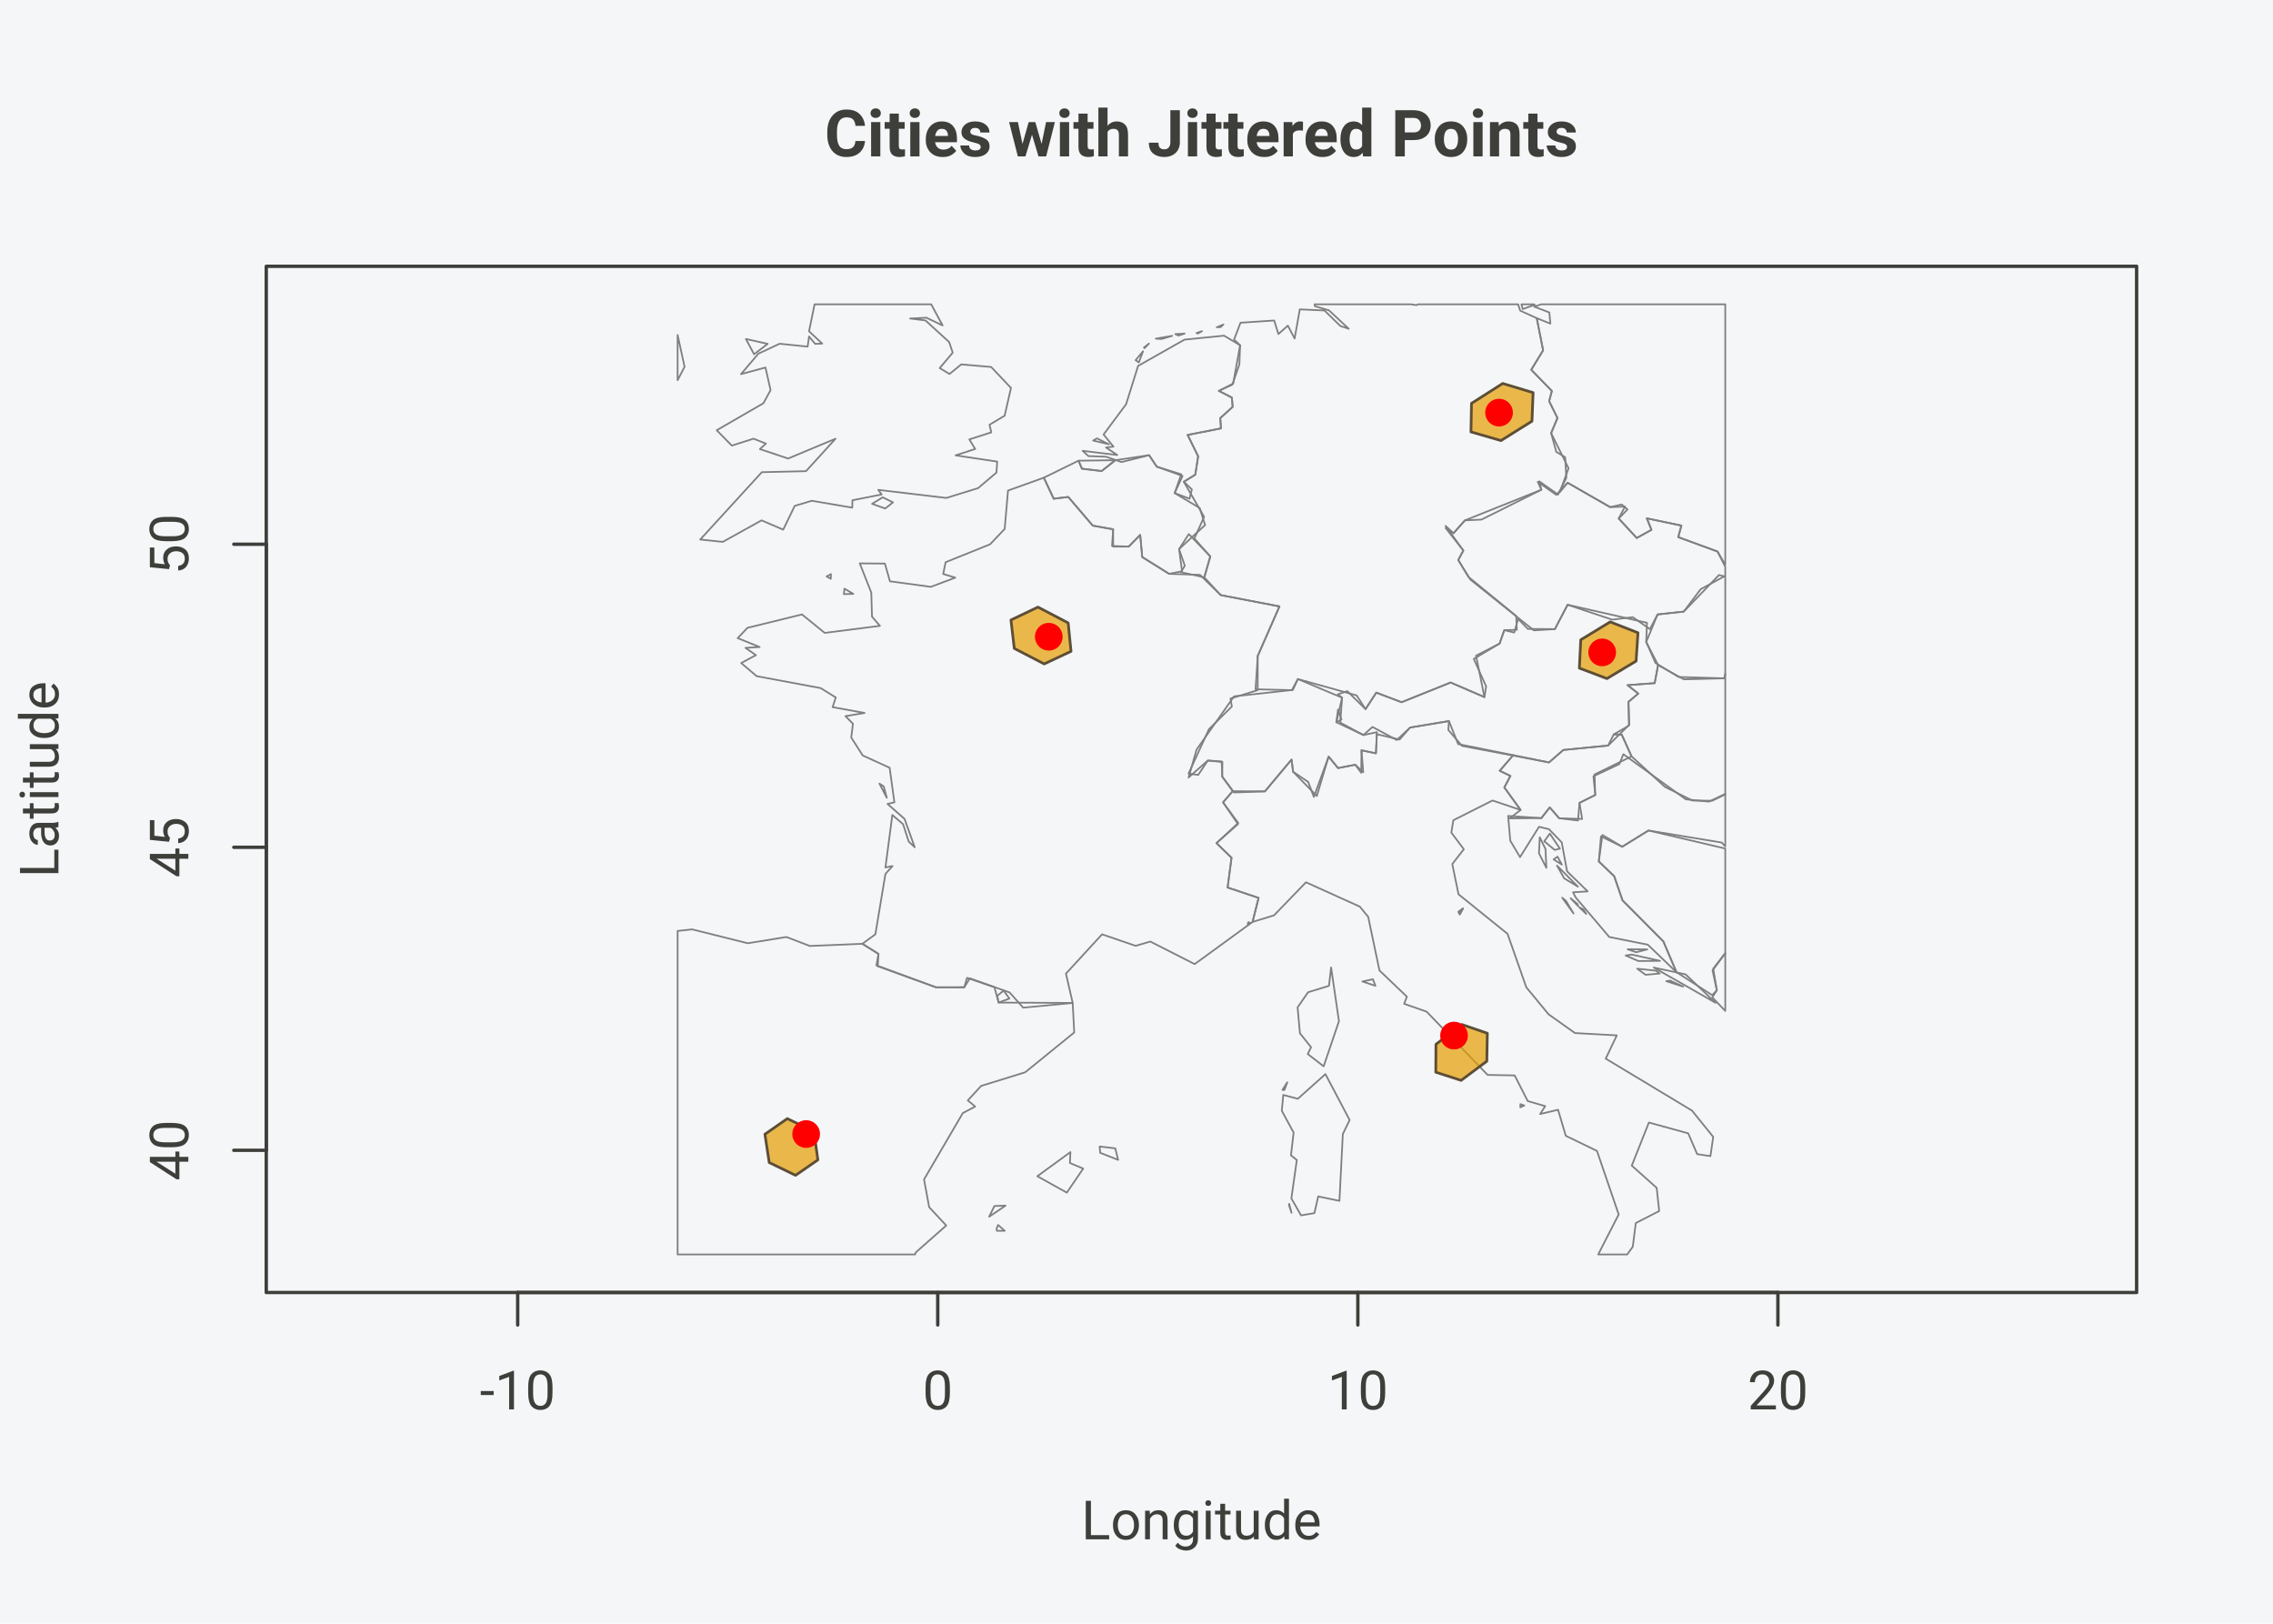
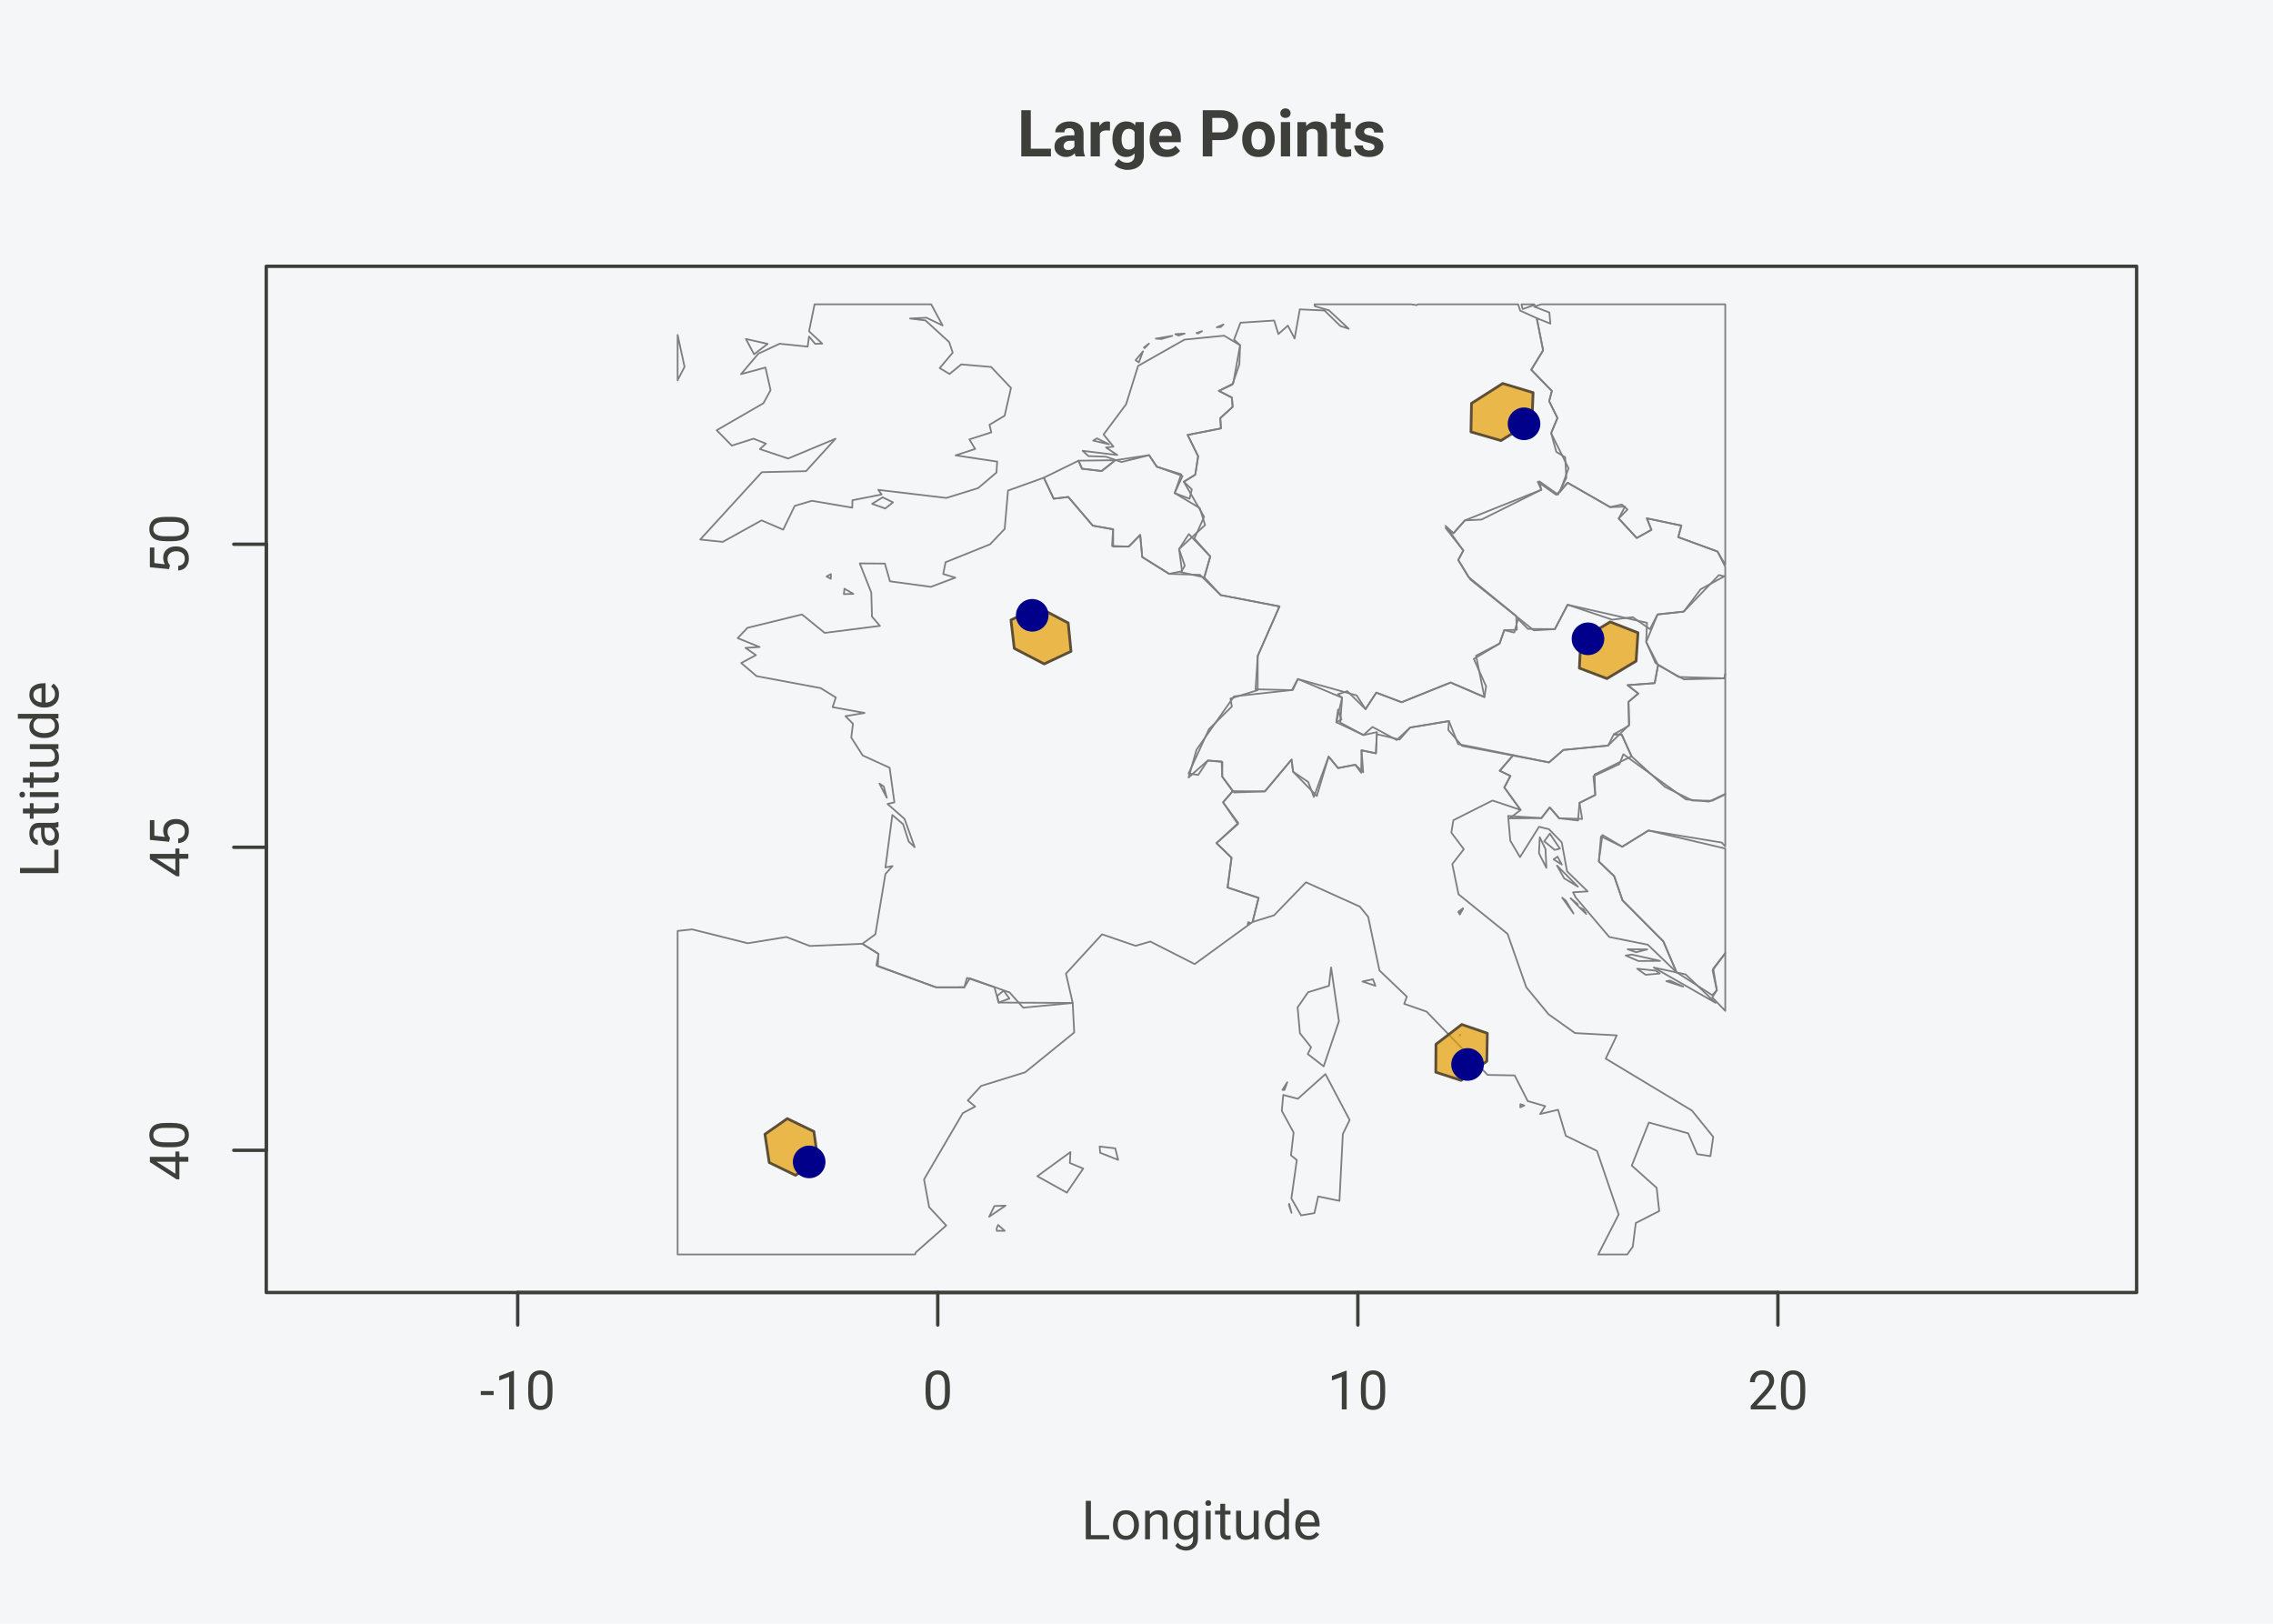
<svg xmlns="http://www.w3.org/2000/svg" width="504.00pt" height="360.00pt" viewBox="0 0 504.00 360.00">
  <g class="svglite">
    <defs>
      <style type="text/css">
    /* theme-aware-processed */
    .svglite line, .svglite polyline, .svglite polygon, .svglite path, .svglite circle {
      fill: none;
      stroke: #3E3F3A;
      stroke-linecap: round;
      stroke-linejoin: round;
      stroke-miterlimit: 10.00;
    }
    .svglite &gt; g &gt; rect {
      fill: none;
      stroke: #3E3F3A;
      stroke-linecap: round;
      stroke-linejoin: round;
      stroke-miterlimit: 10.00;
    }
    .svglite text {
      white-space: pre;
      fill: #3E3F3A;
    }
    .svglite g.glyphgroup path {
      fill: inherit;
      stroke: none;
    }
  </style>
    </defs>
    <rect width="100%" height="100%" style="stroke: none; fill: #F5F6F8;" />
    <defs>
      <clipPath id="cpMC4wMHw1MDQuMDB8MC4wMHwzNjAuMDA=">
        <rect x="0.00" y="0.00" width="504.00" height="360.00" />
      </clipPath>
    </defs>
    <g clip-path="url(#cpMC4wMHw1MDQuMDB8MC4wMHwzNjAuMDA=)">
      <line x1="114.79" y1="286.56" x2="394.22" y2="286.56" style="stroke-width: 0.75;" />
      <line x1="114.79" y1="286.56" x2="114.79" y2="293.76" style="stroke-width: 0.75;" />
      <line x1="207.93" y1="286.56" x2="207.93" y2="293.76" style="stroke-width: 0.75;" />
      <line x1="301.08" y1="286.56" x2="301.08" y2="293.76" style="stroke-width: 0.75;" />
      <line x1="394.22" y1="286.56" x2="394.22" y2="293.76" style="stroke-width: 0.75;" />
      <text x="114.79" y="312.48" text-anchor="middle" style="font-size: 12.00px; font-family: &quot;Roboto&quot;, -apple-system, BlinkMacSystemFont, &quot;Segoe UI&quot;, system-ui, sans-serif;" textLength="17.34px" lengthAdjust="spacingAndGlyphs">-10</text>
      <text x="207.93" y="312.48" text-anchor="middle" style="font-size: 12.00px; font-family: &quot;Roboto&quot;, -apple-system, BlinkMacSystemFont, &quot;Segoe UI&quot;, system-ui, sans-serif;" textLength="6.67px" lengthAdjust="spacingAndGlyphs">0</text>
      <text x="301.08" y="312.48" text-anchor="middle" style="font-size: 12.00px; font-family: &quot;Roboto&quot;, -apple-system, BlinkMacSystemFont, &quot;Segoe UI&quot;, system-ui, sans-serif;" textLength="13.34px" lengthAdjust="spacingAndGlyphs">10</text>
      <text x="394.22" y="312.48" text-anchor="middle" style="font-size: 12.00px; font-family: &quot;Roboto&quot;, -apple-system, BlinkMacSystemFont, &quot;Segoe UI&quot;, system-ui, sans-serif;" textLength="13.34px" lengthAdjust="spacingAndGlyphs">20</text>
      <line x1="59.04" y1="255.03" x2="59.04" y2="120.66" style="stroke-width: 0.75;" />
      <line x1="59.04" y1="255.03" x2="51.84" y2="255.03" style="stroke-width: 0.75;" />
      <line x1="59.04" y1="187.85" x2="51.84" y2="187.85" style="stroke-width: 0.75;" />
      <line x1="59.04" y1="120.66" x2="51.84" y2="120.66" style="stroke-width: 0.75;" />
      <text transform="translate(41.76,255.03) rotate(-90)" text-anchor="middle" style="font-size: 12.00px; font-family: &quot;Roboto&quot;, -apple-system, BlinkMacSystemFont, &quot;Segoe UI&quot;, system-ui, sans-serif;" textLength="13.34px" lengthAdjust="spacingAndGlyphs">40</text>
      <text transform="translate(41.76,187.85) rotate(-90)" text-anchor="middle" style="font-size: 12.00px; font-family: &quot;Roboto&quot;, -apple-system, BlinkMacSystemFont, &quot;Segoe UI&quot;, system-ui, sans-serif;" textLength="13.34px" lengthAdjust="spacingAndGlyphs">45</text>
      <text transform="translate(41.76,120.66) rotate(-90)" text-anchor="middle" style="font-size: 12.00px; font-family: &quot;Roboto&quot;, -apple-system, BlinkMacSystemFont, &quot;Segoe UI&quot;, system-ui, sans-serif;" textLength="13.34px" lengthAdjust="spacingAndGlyphs">50</text>
      <polygon points="59.04,286.56 473.76,286.56 473.76,59.04 59.04,59.04 " style="stroke-width: 0.75;" />
-       <text x="266.40" y="34.67" text-anchor="middle" style="font-size: 14.40px; font-weight: bold; font-family: &quot;Roboto&quot;, -apple-system, BlinkMacSystemFont, &quot;Segoe UI&quot;, system-ui, sans-serif;" textLength="175.94px" lengthAdjust="spacingAndGlyphs">Cities with Jittered Points</text>
+       <text x="266.40" y="34.67" text-anchor="middle" style="font-size: 14.40px; font-weight: bold; font-family: &quot;Roboto&quot;, -apple-system, BlinkMacSystemFont, &quot;Segoe UI&quot;, system-ui, sans-serif;" textLength="87.17px" lengthAdjust="spacingAndGlyphs">Large Points</text>
      <text x="266.40" y="341.28" text-anchor="middle" style="font-size: 12.00px; font-family: &quot;Roboto&quot;, -apple-system, BlinkMacSystemFont, &quot;Segoe UI&quot;, system-ui, sans-serif;" textLength="52.70px" lengthAdjust="spacingAndGlyphs">Longitude</text>
      <text transform="translate(12.96,172.80) rotate(-90)" text-anchor="middle" style="font-size: 12.00px; font-family: &quot;Roboto&quot;, -apple-system, BlinkMacSystemFont, &quot;Segoe UI&quot;, system-ui, sans-serif;" textLength="42.69px" lengthAdjust="spacingAndGlyphs">Latitude</text>
    </g>
    <defs>
      <clipPath id="cpNTkuMDR8NDczLjc2fDU5LjA0fDI4Ni41Ng==">
        <rect x="59.04" y="59.04" width="414.72" height="227.52" />
      </clipPath>
    </defs>
    <g clip-path="url(#cpNTkuMDR8NDczLjc2fDU5LjA0fDI4Ni41Ng==)">
      <path class="map-fill" d="M 323.72 229.53 L 323.69 229.49 L 323.79 229.42 L 323.72 229.53 Z" style="fill-rule: evenodd;  stroke-width: 0.38; stroke: #7F7F7F;" />
      <path class="map-fill" d="M 189.21 131.67 L 187.11 131.72 L 187.25 130.52 L 189.21 131.67 Z" style="fill-rule: evenodd;  stroke-width: 0.38; stroke: #7F7F7F;" />
      <path class="map-fill" d="M 184.21 128.33 L 183.29 127.80 L 184.25 127.29 L 184.21 128.33 Z" style="fill-rule: evenodd;  stroke-width: 0.38; stroke: #7F7F7F;" />
      <path class="map-fill" d="M 195.71 110.26 L 198.01 111.38 L 196.28 112.74 L 193.37 111.71 L 195.71 110.26 Z" style="fill-rule: evenodd;  stroke-width: 0.38; stroke: #7F7F7F;" />
      <path class="map-fill" d="M 167.20 78.54 L 165.39 75.15 L 170.22 76.24 L 167.20 78.54 Z" style="fill-rule: evenodd;  stroke-width: 0.38; stroke: #7F7F7F;" />
      <path class="map-fill" d="M 169.73 81.48 L 164.31 82.95 L 168.17 78.40 L 172.87 76.21 L 179.08 76.85 L 179.39 74.61 L 180.75 76.24 L 182.32 76.18 L 179.39 73.45 L 180.62 67.47 L 206.48 67.47 L 209.01 72.16 L 205.42 70.44 L 201.79 70.62 L 205.20 71.04 L 210.46 75.84 L 211.25 78.19 L 208.36 81.61 L 210.54 82.92 L 213.14 80.79 L 219.77 81.36 L 224.17 86.01 L 222.76 92.17 L 219.41 94.17 L 219.80 95.86 L 214.94 97.42 L 216.23 99.54 L 211.89 100.96 L 221.11 102.34 L 220.95 104.77 L 216.88 108.22 L 209.84 110.40 L 194.74 108.61 L 195.50 109.63 L 189.02 110.91 L 188.97 112.55 L 180.00 111.03 L 176.22 112.16 L 173.66 117.43 L 168.86 115.37 L 160.26 120.14 L 155.26 119.62 L 168.92 104.69 L 178.72 104.46 L 185.27 97.27 L 174.75 101.66 L 168.49 99.57 L 169.83 98.35 L 167.08 97.26 L 162.27 98.80 L 158.92 95.39 L 169.28 89.40 L 170.86 86.50 L 169.73 81.48 Z" style="fill-rule: evenodd;  stroke-width: 0.38; stroke: #7F7F7F;" />
      <path class="map-fill" d="M 297.59 154.69 L 296.31 160.13 L 302.32 162.97 L 305.31 162.32 L 305.09 167.02 L 301.89 166.35 L 302.27 171.21 L 300.51 169.55 L 296.69 170.29 L 294.60 167.75 L 291.33 176.69 L 290.07 173.37 L 286.72 171.10 L 286.38 168.41 L 280.47 175.46 L 273.65 175.70 L 271.01 172.19 L 270.88 168.82 L 267.81 168.62 L 263.55 172.38 L 265.32 166.20 L 273.63 154.39 L 286.68 152.96 L 287.78 150.55 L 297.59 154.69 Z" style="fill-rule: evenodd;  stroke-width: 0.38; stroke: #7F7F7F;" />
      <path class="map-fill" d="M 221.03 272.89 L 220.99 272.35 L 221.31 271.59 L 222.78 272.88 L 221.03 272.89 Z" style="fill-rule: evenodd;  stroke-width: 0.38; stroke: #7F7F7F;" />
      <path class="map-fill" d="M 222.96 267.30 L 219.33 269.76 L 220.49 267.39 L 222.96 267.30 Z" style="fill-rule: evenodd;  stroke-width: 0.38; stroke: #7F7F7F;" />
      <path class="map-fill" d="M 236.55 264.42 L 230.01 260.78 L 237.35 255.43 L 237.23 257.85 L 240.18 259.09 L 236.55 264.42 Z" style="fill-rule: evenodd;  stroke-width: 0.38; stroke: #7F7F7F;" />
      <path class="map-fill" d="M 238.19 228.91 L 227.33 237.73 L 217.55 240.76 L 214.59 243.98 L 216.23 245.33 L 213.49 246.78 L 204.89 261.49 L 206.02 267.63 L 209.81 271.71 L 203.08 277.65 L 202.90 278.13 L 150.25 278.13 L 150.25 206.40 L 153.48 206.05 L 165.80 209.13 L 174.36 207.74 L 179.57 209.73 L 191.22 209.25 L 194.79 211.49 L 194.63 214.23 L 207.55 218.90 L 213.82 218.89 L 214.42 216.80 L 220.50 218.88 L 221.43 222.28 L 237.85 222.36 L 238.19 228.91 Z" style="fill-rule: evenodd;  stroke-width: 0.38; stroke: #7F7F7F;" />
      <path class="map-fill" d="M 243.95 255.59 L 243.83 254.19 L 247.29 254.60 L 247.93 257.16 L 243.95 255.59 Z" style="fill-rule: evenodd;  stroke-width: 0.38; stroke: #7F7F7F;" />
      <path class="map-fill" d="M 382.34 150.39 L 372.19 150.09 L 367.08 147.00 L 365.02 142.33 L 367.54 136.23 L 373.34 135.60 L 381.15 127.49 L 382.55 127.83 L 382.55 149.42 L 382.34 150.39 Z" style="fill-rule: evenodd;  stroke-width: 0.38; stroke: #7F7F7F;" />
      <path class="map-fill" d="M 353.57 171.71 L 353.72 176.26 L 350.23 178.00 L 349.90 181.91 L 345.72 181.42 L 343.63 179.01 L 341.78 181.38 L 334.75 181.44 L 337.17 179.58 L 333.56 174.58 L 334.91 172.03 L 332.54 170.89 L 335.54 167.42 L 343.46 169.04 L 346.65 166.27 L 356.57 165.30 L 357.83 162.81 L 359.60 162.89 L 361.77 167.69 L 353.57 171.71 Z" style="fill-rule: evenodd;  stroke-width: 0.38; stroke: #7F7F7F;" />
      <path class="map-fill" d="M 323.68 202.71 L 323.40 202.16 L 324.40 201.42 L 323.68 202.71 Z" style="fill-rule: evenodd;  stroke-width: 0.38; stroke: #7F7F7F;" />
      <path class="map-fill" d="M 380.83 122.28 L 372.12 119.09 L 372.82 116.53 L 365.16 114.92 L 366.18 117.47 L 362.92 119.28 L 358.92 114.96 L 360.87 112.95 L 359.59 111.85 L 357.03 112.44 L 347.59 107.03 L 345.87 109.11 L 347.80 103.82 L 343.94 96.03 L 345.34 92.68 L 343.50 88.95 L 344.10 86.68 L 339.53 81.98 L 342.16 77.67 L 340.75 70.54 L 343.77 71.75 L 343.54 69.28 L 340.18 67.99 L 341.73 67.47 L 382.55 67.47 L 382.55 125.23 L 380.83 122.28 Z" style="fill-rule: evenodd;  stroke-width: 0.38; stroke: #7F7F7F;" />
      <path class="map-fill" d="M 239.14 102.14 L 247.30 102.03 L 244.28 104.43 L 239.91 103.92 L 239.14 102.14 Z" style="fill-rule: evenodd;  stroke-width: 0.38; stroke: #7F7F7F;" />
      <path class="map-fill" d="M 243.23 97.19 L 245.89 98.50 L 242.39 97.68 L 243.23 97.19 Z" style="fill-rule: evenodd;  stroke-width: 0.38; stroke: #7F7F7F;" />
      <path class="map-fill" d="M 253.45 77.88 L 252.52 80.35 L 251.80 79.86 L 253.45 77.88 Z" style="fill-rule: evenodd;  stroke-width: 0.38; stroke: #7F7F7F;" />
      <path class="map-fill" d="M 241.34 101.12 L 240.06 99.95 L 247.74 100.88 L 245.24 99.21 L 246.89 99.02 L 244.70 96.33 L 249.69 89.63 L 252.35 81.13 L 262.64 75.30 L 271.42 74.42 L 274.97 76.55 L 273.44 85.03 L 270.26 86.66 L 273.15 88.15 L 273.32 90.21 L 270.57 92.70 L 270.73 94.98 L 263.34 96.43 L 265.67 101.17 L 265.03 105.24 L 262.49 106.81 L 264.27 108.50 L 263.76 110.57 L 260.46 109.32 L 261.92 105.16 L 256.50 103.47 L 254.79 100.92 L 248.67 102.44 L 245.25 101.26 L 241.34 101.12 Z" style="fill-rule: evenodd;  stroke-width: 0.38; stroke: #7F7F7F;" />
      <path class="map-fill" d="M 254.76 76.18 L 253.79 77.19 L 253.65 77.04 L 254.76 76.18 Z" style="fill-rule: evenodd;  stroke-width: 0.38; stroke: #7F7F7F;" />
      <path class="map-fill" d="M 257.54 75.16 L 256.28 75.08 L 259.93 74.46 L 257.54 75.16 Z" style="fill-rule: evenodd;  stroke-width: 0.38; stroke: #7F7F7F;" />
      <path class="map-fill" d="M 261.32 74.40 L 260.60 74.08 L 262.67 73.96 L 261.32 74.40 Z" style="fill-rule: evenodd;  stroke-width: 0.38; stroke: #7F7F7F;" />
      <path class="map-fill" d="M 266.53 73.42 L 265.62 73.94 L 265.30 73.84 L 266.53 73.42 Z" style="fill-rule: evenodd;  stroke-width: 0.38; stroke: #7F7F7F;" />
      <path class="map-fill" d="M 270.66 72.52 L 269.80 72.56 L 271.28 71.94 L 270.66 72.52 Z" style="fill-rule: evenodd;  stroke-width: 0.38; stroke: #7F7F7F;" />
      <path class="map-fill" d="M 379.67 221.13 L 380.68 219.54 L 379.88 214.75 L 382.55 211.31 L 382.55 224.13 L 379.67 221.13 Z" style="fill-rule: evenodd;  stroke-width: 0.38; stroke: #7F7F7F;" />
      <path class="map-fill" d="M 276.65 204.89 L 276.81 204.44 L 277.22 204.64 L 276.65 204.89 Z" style="fill-rule: evenodd;  stroke-width: 0.38; stroke: #7F7F7F;" />
      <path class="map-fill" d="M 268.36 123.37 L 267.03 128.01 L 261.86 126.86 L 262.71 125.43 L 261.44 121.74 L 263.60 118.41 L 268.36 123.37 Z" style="fill-rule: evenodd;  stroke-width: 0.38; stroke: #7F7F7F;" />
      <path class="map-fill" d="M 296.31 160.13 L 296.68 157.33 L 297.45 159.53 L 296.31 160.13 Z" style="fill-rule: evenodd;  stroke-width: 0.38; stroke: #7F7F7F;" />
      <path class="map-fill" d="M 286.37 268.89 L 285.79 267.14 L 285.86 266.91 L 286.37 268.89 Z" style="fill-rule: evenodd;  stroke-width: 0.38; stroke: #7F7F7F;" />
      <path class="map-fill" d="M 286.34 265.71 L 287.55 257.19 L 286.25 256.15 L 286.84 251.10 L 284.22 246.28 L 284.54 242.76 L 287.77 243.61 L 293.89 238.14 L 299.26 248.32 L 297.75 251.43 L 297.00 266.24 L 292.29 265.26 L 291.45 268.96 L 288.49 269.46 L 286.34 265.71 Z" style="fill-rule: evenodd;  stroke-width: 0.38; stroke: #7F7F7F;" />
      <path class="map-fill" d="M 337.10 245.51 L 337.13 244.80 L 337.98 245.10 L 337.10 245.51 Z" style="fill-rule: evenodd;  stroke-width: 0.38; stroke: #7F7F7F;" />
      <path class="map-fill" d="M 284.80 241.67 L 284.36 241.63 L 285.43 239.96 L 284.80 241.67 Z" style="fill-rule: evenodd;  stroke-width: 0.38; stroke: #7F7F7F;" />
      <path class="map-fill" d="M 301.89 166.35 L 305.09 167.02 L 305.29 162.78 L 310.33 163.97 L 312.67 161.30 L 321.28 159.87 L 323.32 164.97 L 335.54 167.42 L 332.54 170.89 L 334.91 172.03 L 333.56 174.58 L 337.17 179.58 L 330.94 177.48 L 322.26 181.85 L 321.81 184.60 L 324.58 188.28 L 322.02 191.57 L 323.40 198.27 L 334.27 207.04 L 338.43 218.89 L 343.37 224.88 L 349.22 229.04 L 358.50 229.55 L 356.04 234.71 L 375.17 246.23 L 379.88 252.06 L 379.26 256.33 L 376.32 255.88 L 374.33 251.27 L 365.61 248.88 L 361.82 258.43 L 367.34 263.36 L 367.90 268.50 L 362.71 271.16 L 362.04 276.41 L 360.80 278.13 L 354.37 278.13 L 358.92 269.26 L 354.10 255.17 L 347.19 251.82 L 345.47 246.05 L 341.50 246.99 L 342.62 245.24 L 338.75 244.12 L 335.85 238.43 L 329.85 238.32 L 316.33 224.29 L 311.35 222.56 L 311.95 220.97 L 305.87 215.16 L 303.37 203.27 L 301.52 201.01 L 289.58 195.61 L 282.49 202.94 L 277.73 204.41 L 279.07 199.07 L 272.20 196.77 L 273.07 190.17 L 269.73 186.93 L 274.50 182.72 L 271.19 177.89 L 273.33 175.41 L 280.47 175.46 L 286.38 168.41 L 286.72 171.10 L 291.98 176.48 L 294.60 167.75 L 296.69 170.29 L 300.51 169.55 L 301.83 171.34 L 301.89 166.35 ZM 323.79 229.42 L 323.69 229.49 L 323.72 229.53 L 323.79 229.42 ZM 324.40 201.42 L 323.40 202.16 L 323.68 202.71 L 324.40 201.42 Z" style="fill-rule: evenodd;  stroke-width: 0.38; stroke: #7F7F7F;" />
      <path class="map-fill" d="M 304.98 218.57 L 302.10 217.61 L 304.42 217.11 L 304.98 218.57 Z" style="fill-rule: evenodd;  stroke-width: 0.38; stroke: #7F7F7F;" />
      <path class="map-fill" d="M 151.79 81.32 L 150.25 84.30 L 150.25 74.27 L 151.79 81.32 Z" style="fill-rule: evenodd;  stroke-width: 0.38; stroke: #7F7F7F;" />
      <path class="map-fill" d="M 379.66 177.53 L 375.26 177.49 L 369.17 174.46 L 361.77 167.69 L 359.60 162.89 L 357.83 162.81 L 361.19 160.88 L 361.09 155.60 L 363.26 153.77 L 360.89 151.91 L 366.90 151.46 L 367.65 147.45 L 373.37 150.62 L 382.34 150.39 L 382.55 149.42 L 382.55 176.11 L 379.66 177.53 Z" style="fill-rule: evenodd;  stroke-width: 0.38; stroke: #7F7F7F;" />
      <path class="map-fill" d="M 283.70 134.45 L 270.67 131.94 L 267.03 128.01 L 268.36 123.37 L 264.83 119.39 L 266.99 114.59 L 262.49 106.81 L 265.03 105.24 L 265.67 101.17 L 263.34 96.43 L 270.73 94.98 L 270.57 92.70 L 273.32 90.21 L 273.15 88.15 L 270.26 86.66 L 273.26 85.27 L 274.81 80.80 L 274.97 76.55 L 273.63 75.29 L 275.06 71.55 L 282.53 71.06 L 283.46 74.06 L 285.56 72.20 L 287.06 75.05 L 288.21 68.59 L 293.68 68.84 L 297.21 72.28 L 299.06 72.89 L 294.67 68.80 L 291.56 67.90 L 291.49 67.47 L 312.90 67.47 L 314.11 67.65 L 314.40 67.47 L 336.62 67.47 L 337.08 68.88 L 340.75 70.54 L 342.16 77.67 L 339.53 81.98 L 344.10 86.68 L 343.50 88.95 L 345.34 92.68 L 343.94 96.03 L 345.08 100.18 L 347.05 101.37 L 347.31 105.94 L 345.47 109.66 L 341.31 106.71 L 341.77 108.58 L 328.49 115.20 L 324.82 115.37 L 322.29 118.22 L 320.54 117.05 L 324.47 122.06 L 323.34 124.16 L 325.59 127.90 L 336.19 136.57 L 336.33 139.64 L 333.55 139.71 L 332.51 142.68 L 326.79 146.09 L 329.52 152.17 L 329.15 154.55 L 321.65 151.32 L 310.78 155.69 L 305.17 153.56 L 302.78 157.22 L 300.81 154.18 L 287.78 150.55 L 286.45 153.01 L 278.40 152.82 L 278.88 145.43 L 283.70 134.45 Z" style="fill-rule: evenodd;  stroke-width: 0.38; stroke: #7F7F7F;" />
      <path class="map-fill" d="M 340.30 67.57 L 337.64 68.53 L 337.35 67.47 L 340.15 67.47 L 340.30 67.57 Z" style="fill-rule: evenodd;  stroke-width: 0.38; stroke: #7F7F7F;" />
      <path class="map-fill" d="M 290.04 219.99 L 294.68 218.57 L 295.15 214.49 L 296.89 226.41 L 293.50 236.42 L 289.97 233.69 L 290.71 232.18 L 288.24 229.09 L 287.72 223.35 L 290.04 219.99 Z" style="fill-rule: evenodd;  stroke-width: 0.38; stroke: #7F7F7F;" />
      <path class="map-fill" d="M 195.96 174.37 L 196.63 176.87 L 195.00 173.73 L 195.96 174.37 Z" style="fill-rule: evenodd;  stroke-width: 0.38; stroke: #7F7F7F;" />
      <path class="map-fill" d="M 273.33 175.41 L 271.19 177.89 L 274.56 182.46 L 269.73 186.93 L 273.07 190.17 L 272.20 196.77 L 279.07 199.07 L 277.73 204.41 L 264.90 213.75 L 255.06 208.75 L 251.82 209.70 L 244.36 207.15 L 236.36 215.86 L 237.85 222.36 L 226.87 223.41 L 223.86 220.04 L 215.05 216.90 L 213.82 218.89 L 207.55 218.90 L 194.33 214.03 L 194.79 211.49 L 191.22 209.25 L 194.10 207.14 L 196.33 193.76 L 197.90 192.01 L 196.33 192.32 L 197.86 180.69 L 200.24 182.73 L 201.50 186.59 L 202.82 187.84 L 200.57 181.56 L 196.79 178.24 L 198.32 177.89 L 197.26 170.22 L 191.29 167.49 L 188.75 163.52 L 189.13 160.46 L 187.47 158.78 L 191.70 158.07 L 184.62 156.78 L 185.32 154.64 L 181.97 152.56 L 167.77 149.91 L 164.35 147.00 L 167.61 145.25 L 165.30 143.64 L 168.43 143.45 L 163.57 141.48 L 165.73 139.20 L 177.83 136.23 L 182.86 140.32 L 195.11 138.76 L 193.35 136.71 L 193.19 131.38 L 190.64 124.91 L 196.21 124.95 L 197.33 128.88 L 206.41 130.11 L 211.82 128.07 L 209.14 127.26 L 209.67 124.65 L 219.53 120.68 L 222.77 117.27 L 223.51 108.76 L 231.45 105.91 L 233.64 110.57 L 236.87 110.18 L 242.30 116.54 L 246.82 117.35 L 246.83 121.19 L 250.27 121.19 L 252.82 118.60 L 253.27 123.50 L 259.23 127.23 L 266.08 127.45 L 270.67 131.94 L 283.70 134.45 L 278.88 145.43 L 278.87 153.01 L 272.84 154.88 L 273.14 156.64 L 268.07 161.66 L 263.54 171.52 L 265.68 171.81 L 267.81 168.62 L 271.05 168.94 L 271.01 172.19 L 273.33 175.41 Z" style="fill-rule: evenodd;  stroke-width: 0.38; stroke: #7F7F7F;" />
      <path class="map-fill" d="M 377.09 130.64 L 373.34 135.60 L 367.54 136.23 L 365.84 139.49 L 362.03 136.83 L 357.50 137.39 L 347.59 134.08 L 344.77 139.48 L 340.10 139.76 L 326.05 128.52 L 323.34 124.16 L 324.47 122.06 L 320.54 116.60 L 322.29 118.22 L 324.82 115.37 L 341.77 108.58 L 340.97 106.82 L 345.07 109.71 L 347.59 107.03 L 357.03 112.44 L 360.32 112.31 L 358.92 114.96 L 362.92 119.28 L 366.18 117.47 L 365.16 114.92 L 372.82 116.53 L 372.12 119.09 L 380.83 122.28 L 382.55 125.67 L 382.55 127.66 L 377.09 130.64 Z" style="fill-rule: evenodd;  stroke-width: 0.38; stroke: #7F7F7F;" />
      <path class="map-fill" d="M 351.72 202.63 L 350.16 201.14 L 351.11 201.63 L 351.72 202.63 Z" style="fill-rule: evenodd;  stroke-width: 0.38; stroke: #7F7F7F;" />
      <path class="map-fill" d="M 347.21 199.71 L 348.91 202.53 L 346.39 199.03 L 347.21 199.71 Z" style="fill-rule: evenodd;  stroke-width: 0.38; stroke: #7F7F7F;" />
      <path class="map-fill" d="M 349.80 200.45 L 349.95 200.92 L 348.26 199.16 L 349.80 200.45 Z" style="fill-rule: evenodd;  stroke-width: 0.38; stroke: #7F7F7F;" />
      <path class="map-fill" d="M 346.84 194.75 L 345.24 191.91 L 349.88 196.58 L 346.84 194.75 Z" style="fill-rule: evenodd;  stroke-width: 0.38; stroke: #7F7F7F;" />
      <path class="map-fill" d="M 345.36 189.93 L 346.31 191.68 L 344.49 190.54 L 345.36 189.93 Z" style="fill-rule: evenodd;  stroke-width: 0.38; stroke: #7F7F7F;" />
      <path class="map-fill" d="M 341.24 189.18 L 341.42 185.63 L 342.69 188.25 L 342.88 192.41 L 341.24 189.18 Z" style="fill-rule: evenodd;  stroke-width: 0.38; stroke: #7F7F7F;" />
      <path class="map-fill" d="M 343.65 184.83 L 345.88 188.15 L 344.73 188.44 L 342.41 186.52 L 343.65 184.83 Z" style="fill-rule: evenodd;  stroke-width: 0.38; stroke: #7F7F7F;" />
      <path class="map-fill" d="M 373.75 216.03 L 380.41 222.34 L 366.70 214.52 L 373.75 216.03 Z" style="fill-rule: evenodd;  stroke-width: 0.38; stroke: #7F7F7F;" />
      <path class="map-fill" d="M 370.30 217.40 L 373.21 218.75 L 369.48 217.54 L 370.30 217.40 Z" style="fill-rule: evenodd;  stroke-width: 0.38; stroke: #7F7F7F;" />
      <path class="map-fill" d="M 367.15 215.20 L 368.03 215.84 L 364.89 216.12 L 363.02 214.77 L 367.15 215.20 Z" style="fill-rule: evenodd;  stroke-width: 0.38; stroke: #7F7F7F;" />
      <path class="map-fill" d="M 363.29 213.07 L 360.47 211.85 L 361.82 211.64 L 368.08 213.03 L 363.29 213.07 Z" style="fill-rule: evenodd;  stroke-width: 0.38; stroke: #7F7F7F;" />
      <path class="map-fill" d="M 365.26 210.49 L 362.81 211.12 L 360.90 210.46 L 365.26 210.49 Z" style="fill-rule: evenodd;  stroke-width: 0.38; stroke: #7F7F7F;" />
      <path class="map-fill" d="M 359.95 167.22 L 373.80 177.22 L 378.93 177.73 L 382.55 176.02 L 382.55 187.67 L 381.76 186.80 L 365.52 184.13 L 359.70 187.73 L 354.99 185.44 L 354.51 190.99 L 357.93 194.28 L 359.76 199.61 L 368.83 208.73 L 371.73 215.55 L 365.37 209.45 L 356.83 207.74 L 349.38 198.97 L 348.79 197.83 L 352.04 197.63 L 347.47 193.18 L 346.29 186.76 L 343.46 183.84 L 341.25 183.31 L 337.04 190.03 L 334.88 186.39 L 334.40 180.90 L 341.78 181.38 L 343.63 179.01 L 345.72 181.42 L 350.81 181.57 L 350.23 178.00 L 353.72 176.26 L 353.32 172.10 L 359.08 169.40 L 359.95 167.22 Z" style="fill-rule: evenodd;  stroke-width: 0.38; stroke: #7F7F7F;" />
      <path class="map-fill" d="M 379.73 215.14 L 380.68 219.54 L 379.66 220.64 L 371.73 215.55 L 368.83 208.73 L 359.76 199.61 L 357.93 194.28 L 354.51 190.99 L 355.31 185.12 L 359.70 187.73 L 365.52 184.13 L 382.55 188.13 L 382.55 211.36 L 379.73 215.14 Z" style="fill-rule: evenodd;  stroke-width: 0.38; stroke: #7F7F7F;" />
      <path class="map-fill" d="M 254.79 100.92 L 256.50 103.47 L 262.21 105.53 L 260.46 109.32 L 266.02 112.64 L 267.21 116.41 L 261.44 121.74 L 262.10 126.65 L 259.23 127.23 L 253.27 123.50 L 252.82 118.60 L 250.27 121.19 L 246.58 121.04 L 246.82 117.35 L 242.30 116.54 L 236.87 110.18 L 233.64 110.57 L 231.45 105.91 L 239.14 102.14 L 239.91 103.92 L 244.28 104.43 L 247.30 102.03 L 254.79 100.92 Z" style="fill-rule: evenodd;  stroke-width: 0.38; stroke: #7F7F7F;" />
      <path class="map-fill" d="M 297.59 154.69 L 296.64 153.93 L 298.74 153.24 L 302.78 157.22 L 305.17 153.56 L 310.78 155.69 L 321.65 151.32 L 329.15 154.55 L 327.29 145.37 L 332.51 142.68 L 333.55 139.71 L 335.76 140.24 L 336.61 137.23 L 338.79 139.44 L 344.77 139.48 L 347.59 134.08 L 365.19 138.08 L 365.02 142.33 L 367.65 147.45 L 366.90 151.46 L 360.89 151.91 L 363.26 153.77 L 361.09 155.60 L 361.26 160.67 L 356.57 165.30 L 346.65 166.27 L 343.46 169.04 L 324.17 165.37 L 321.14 161.84 L 321.28 159.87 L 312.67 161.30 L 309.71 164.07 L 304.33 161.17 L 302.32 162.97 L 297.17 160.20 L 297.59 154.69 Z" style="fill-rule: evenodd;  stroke-width: 0.38; stroke: #7F7F7F;" />
      <path class="map-fill" d="M 221.43 222.28 L 221.11 220.79 L 222.54 219.63 L 223.82 221.39 L 221.43 222.28 Z" style="fill-rule: evenodd;  stroke-width: 0.38; stroke: #7F7F7F;" />
      <path d="M 363.19 140.29 L 357.03 137.88 L 350.51 141.85 L 350.20 148.13 L 356.31 150.45 L 362.78 146.57 L 363.19 140.29 Z" style="fill-rule: evenodd; fill: #E69F00; fill-opacity: 0.70; stroke-width: 0.60; stroke: #5D4E37;" />
      <path d="M 236.85 138.11 L 230.15 134.60 L 224.16 137.46 L 224.90 143.76 L 231.53 147.20 L 237.48 144.41 L 236.85 138.11 Z" style="fill-rule: evenodd; fill: #E69F00; fill-opacity: 0.70; stroke-width: 0.60; stroke: #5D4E37;" />
      <path d="M 180.47 250.87 L 174.57 248.01 L 169.61 251.47 L 170.56 257.75 L 176.40 260.58 L 181.35 257.16 L 180.47 250.87 Z" style="fill-rule: evenodd; fill: #E69F00; fill-opacity: 0.70; stroke-width: 0.60; stroke: #5D4E37;" />
      <path d="M 339.94 87.05 L 333.20 85.02 L 326.28 89.43 L 326.16 95.76 L 332.82 97.68 L 339.69 93.38 L 339.94 87.05 Z" style="fill-rule: evenodd; fill: #E69F00; fill-opacity: 0.70; stroke-width: 0.60; stroke: #5D4E37;" />
      <path d="M 329.79 229.08 L 324.12 227.14 L 318.40 231.53 L 318.36 237.72 L 323.98 239.53 L 329.68 235.28 L 329.79 229.08 Z" style="fill-rule: evenodd; fill: #E69F00; fill-opacity: 0.70; stroke-width: 0.60; stroke: #5D4E37;" />
-       <circle cx="355.26" cy="144.64" r="2.70" style="stroke-width: 0.75; stroke: #FF0000; fill: #FF0000;" />
-       <circle cx="232.55" cy="141.17" r="2.70" style="stroke-width: 0.75; stroke: #FF0000; fill: #FF0000;" />
-       <circle cx="178.75" cy="251.43" r="2.70" style="stroke-width: 0.75; stroke: #FF0000; fill: #FF0000;" />
-       <circle cx="332.39" cy="91.48" r="2.70" style="stroke-width: 0.75; stroke: #FF0000; fill: #FF0000;" />
-       <circle cx="322.41" cy="229.60" r="2.70" style="stroke-width: 0.75; stroke: #FF0000; fill: #FF0000;" />
+       <circle cx="352.11" cy="141.63" r="3.24" style="stroke-width: 0.75; stroke: #00008B; fill: #00008B;" />
+       <circle cx="228.88" cy="136.42" r="3.24" style="stroke-width: 0.75; stroke: #00008B; fill: #00008B;" />
+       <circle cx="179.42" cy="257.61" r="3.24" style="stroke-width: 0.75; stroke: #00008B; fill: #00008B;" />
+       <circle cx="337.93" cy="93.96" r="3.24" style="stroke-width: 0.75; stroke: #00008B; fill: #00008B;" />
+       <circle cx="325.41" cy="236.00" r="3.24" style="stroke-width: 0.75; stroke: #00008B; fill: #00008B;" />
    </g>
  </g>
</svg>
